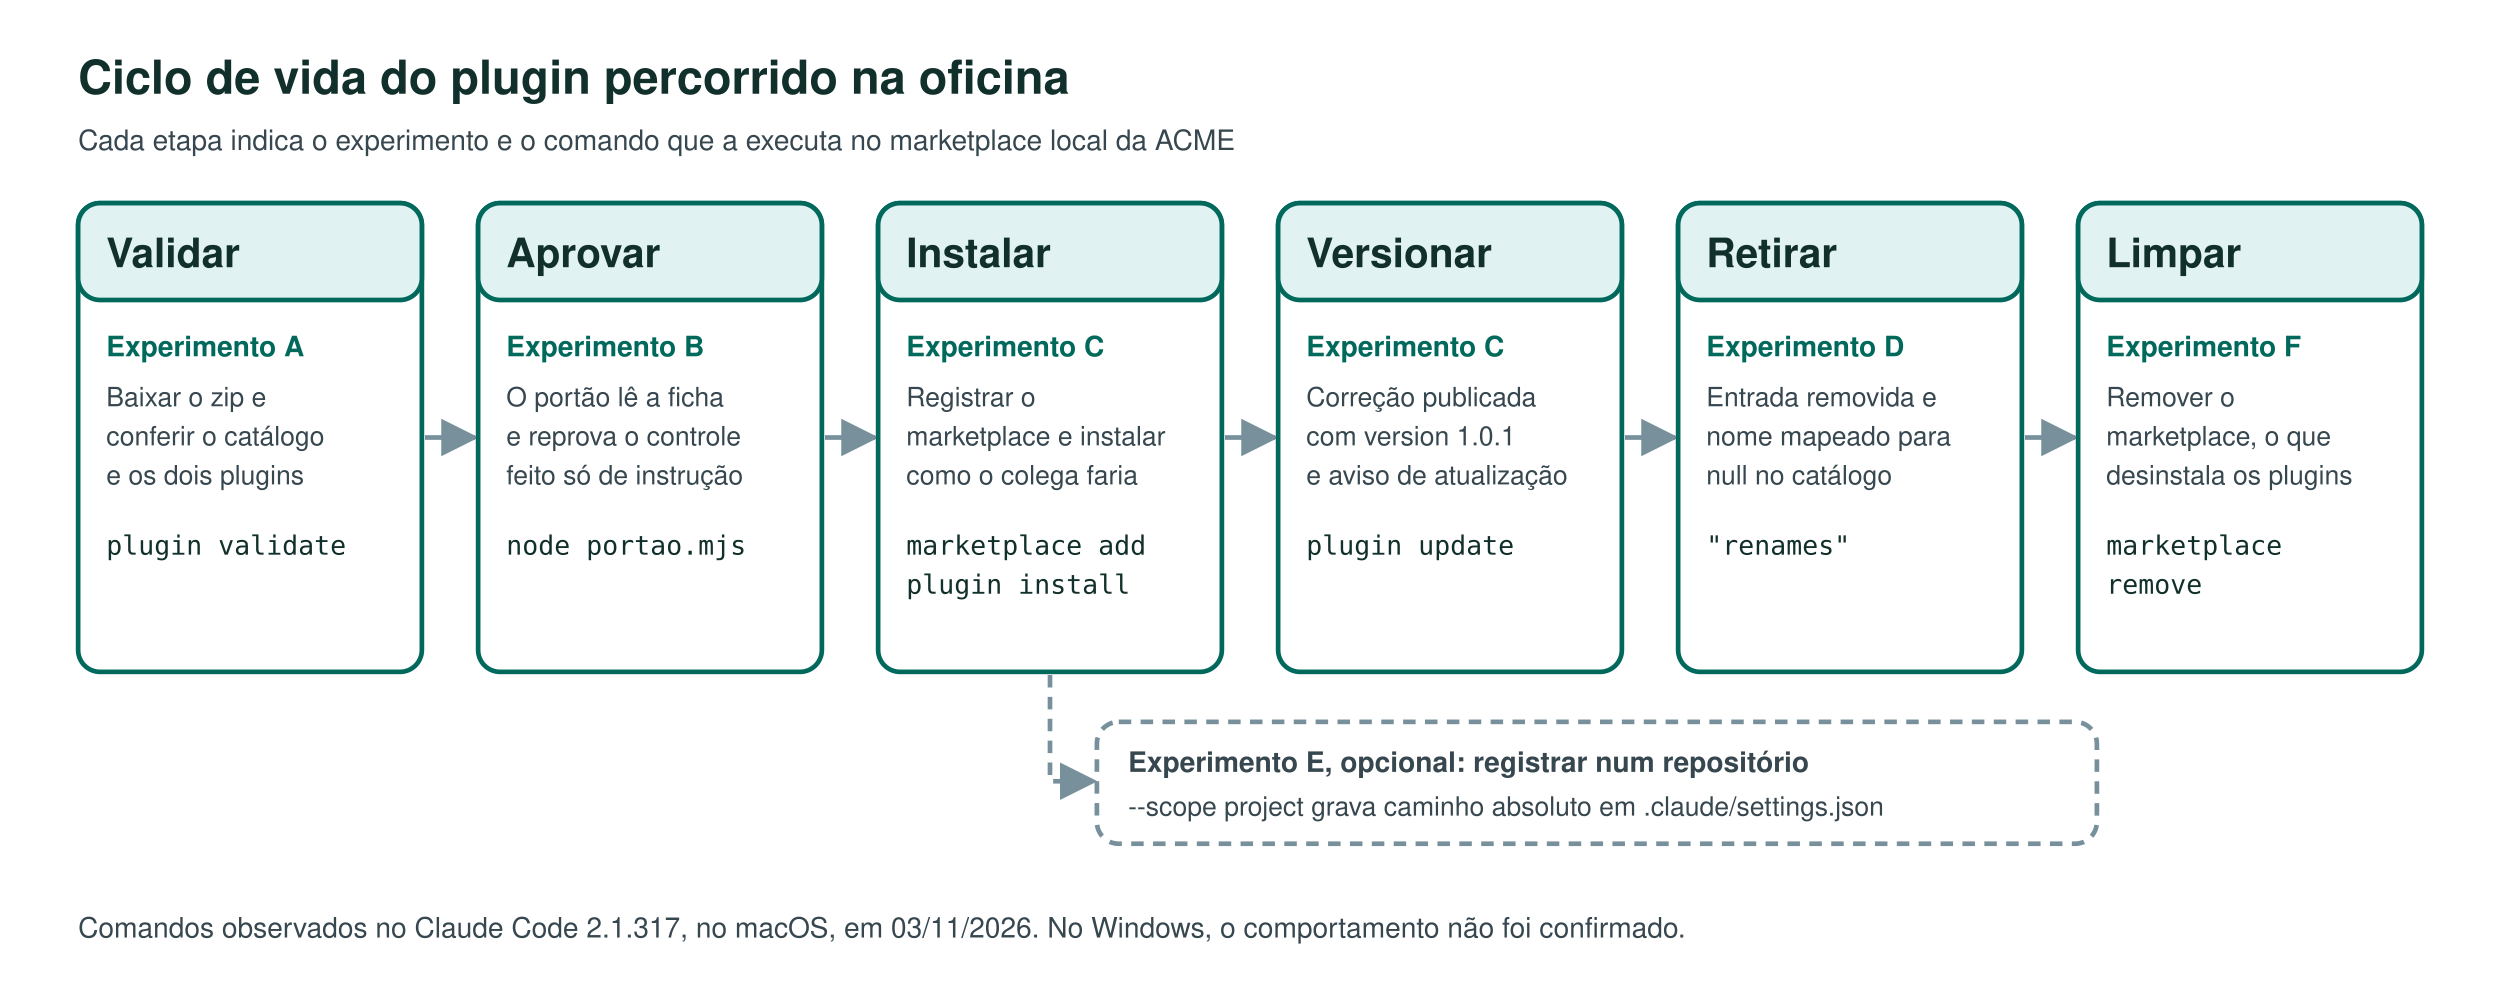
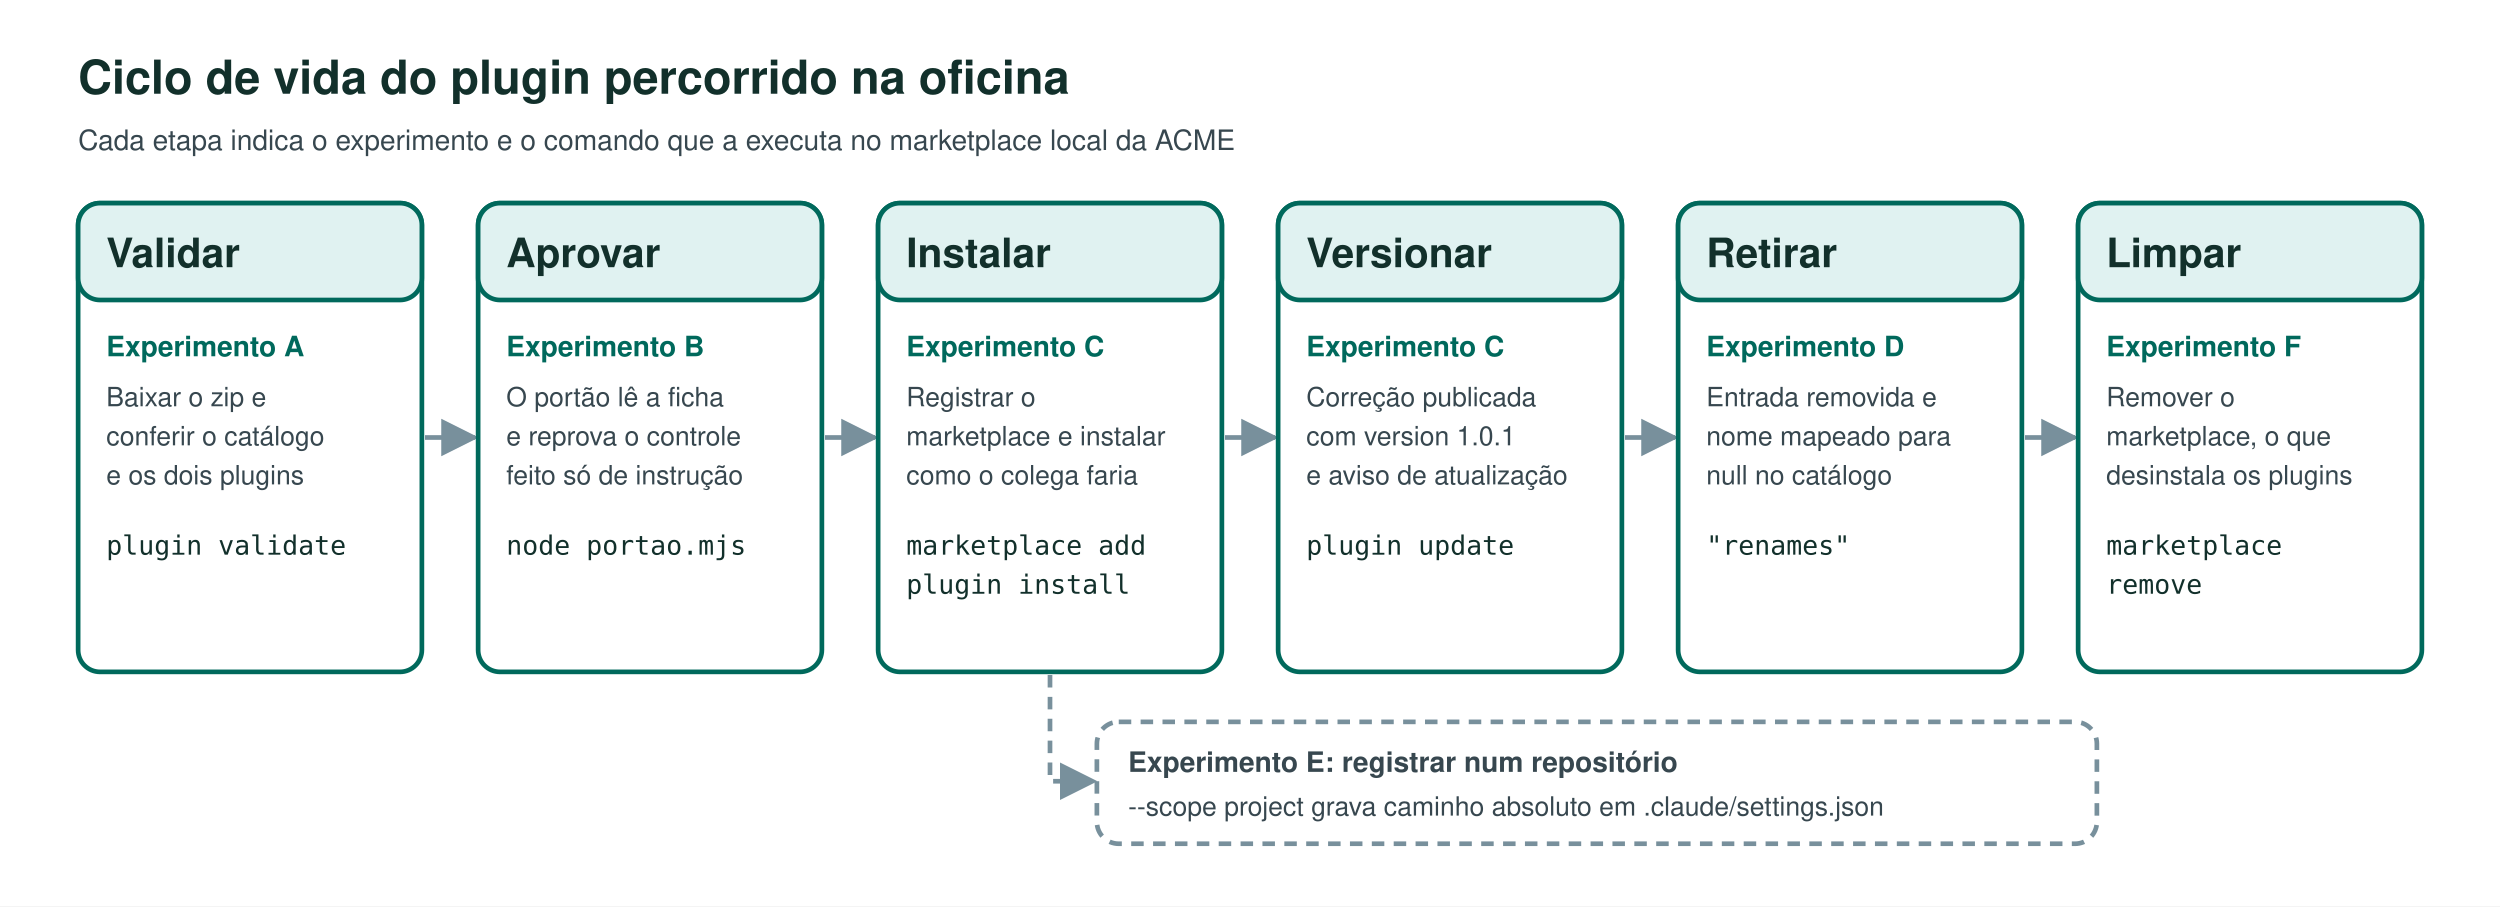
- <svg xmlns="http://www.w3.org/2000/svg" viewBox="0 0 1600 640" font-family="Helvetica, Arial, sans-serif">
+ <svg xmlns="http://www.w3.org/2000/svg" viewBox="0 0 1600 580" font-family="Helvetica, Arial, sans-serif">
  <defs>
    <marker id="seta" viewBox="0 0 10 10" refX="9" refY="5" markerWidth="8" markerHeight="8" orient="auto-start-reverse">
      <path d="M0,0 L10,5 L0,10 z" fill="#78909c" />
    </marker>
  </defs>
-   <rect width="1600" height="640" fill="#ffffff" />
+   <rect width="1600" height="580" fill="#ffffff" />
  <text x="50" y="60" font-size="30" font-weight="bold" fill="#12302b">Ciclo de vida do plugin percorrido na oficina</text>
  <text x="50" y="96" font-size="18" fill="#37474f">Cada etapa indica o experimento e o comando que a executa no marketplace local da ACME</text>
  <rect x="50" y="130" width="220" height="300" rx="14" fill="#ffffff" stroke="#00695c" stroke-width="3" />
  <rect x="50" y="130" width="220" height="62" rx="14" fill="#e0f2f1" stroke="#00695c" stroke-width="3" />
  <text x="68" y="171" font-size="26" font-weight="bold" fill="#12302b">Validar</text>
  <text x="68" y="228" font-size="18" font-weight="bold" fill="#00695c">Experimento A</text>
  <text x="68" y="260" font-size="17" fill="#37474f">Baixar o zip e</text>
  <text x="68" y="285" font-size="17" fill="#37474f">conferir o catálogo</text>
  <text x="68" y="310" font-size="17" fill="#37474f">e os dois plugins</text>
  <text x="68" y="355" font-size="17" font-family="Menlo, monospace" fill="#12302b">plugin validate</text>
  <line x1="272" y1="280" x2="304" y2="280" stroke="#78909c" stroke-width="3" marker-end="url(#seta)" />
  <rect x="306" y="130" width="220" height="300" rx="14" fill="#ffffff" stroke="#00695c" stroke-width="3" />
  <rect x="306" y="130" width="220" height="62" rx="14" fill="#e0f2f1" stroke="#00695c" stroke-width="3" />
  <text x="324" y="171" font-size="26" font-weight="bold" fill="#12302b">Aprovar</text>
  <text x="324" y="228" font-size="18" font-weight="bold" fill="#00695c">Experimento B</text>
  <text x="324" y="260" font-size="17" fill="#37474f">O portão lê a ficha</text>
  <text x="324" y="285" font-size="17" fill="#37474f">e reprova o controle</text>
  <text x="324" y="310" font-size="17" fill="#37474f">feito só de instrução</text>
  <text x="324" y="355" font-size="17" font-family="Menlo, monospace" fill="#12302b">node portao.mjs</text>
  <line x1="528" y1="280" x2="560" y2="280" stroke="#78909c" stroke-width="3" marker-end="url(#seta)" />
  <rect x="562" y="130" width="220" height="300" rx="14" fill="#ffffff" stroke="#00695c" stroke-width="3" />
  <rect x="562" y="130" width="220" height="62" rx="14" fill="#e0f2f1" stroke="#00695c" stroke-width="3" />
  <text x="580" y="171" font-size="26" font-weight="bold" fill="#12302b">Instalar</text>
  <text x="580" y="228" font-size="18" font-weight="bold" fill="#00695c">Experimento C</text>
  <text x="580" y="260" font-size="17" fill="#37474f">Registrar o</text>
  <text x="580" y="285" font-size="17" fill="#37474f">marketplace e instalar</text>
  <text x="580" y="310" font-size="17" fill="#37474f">como o colega faria</text>
  <text x="580" y="355" font-size="17" font-family="Menlo, monospace" fill="#12302b">marketplace add</text>
  <text x="580" y="380" font-size="17" font-family="Menlo, monospace" fill="#12302b">plugin install</text>
  <line x1="784" y1="280" x2="816" y2="280" stroke="#78909c" stroke-width="3" marker-end="url(#seta)" />
  <rect x="818" y="130" width="220" height="300" rx="14" fill="#ffffff" stroke="#00695c" stroke-width="3" />
  <rect x="818" y="130" width="220" height="62" rx="14" fill="#e0f2f1" stroke="#00695c" stroke-width="3" />
  <text x="836" y="171" font-size="26" font-weight="bold" fill="#12302b">Versionar</text>
  <text x="836" y="228" font-size="18" font-weight="bold" fill="#00695c">Experimento C</text>
  <text x="836" y="260" font-size="17" fill="#37474f">Correção publicada</text>
  <text x="836" y="285" font-size="17" fill="#37474f">com version 1.0.1</text>
  <text x="836" y="310" font-size="17" fill="#37474f">e aviso de atualização</text>
  <text x="836" y="355" font-size="17" font-family="Menlo, monospace" fill="#12302b">plugin update</text>
  <line x1="1040" y1="280" x2="1072" y2="280" stroke="#78909c" stroke-width="3" marker-end="url(#seta)" />
  <rect x="1074" y="130" width="220" height="300" rx="14" fill="#ffffff" stroke="#00695c" stroke-width="3" />
  <rect x="1074" y="130" width="220" height="62" rx="14" fill="#e0f2f1" stroke="#00695c" stroke-width="3" />
  <text x="1092" y="171" font-size="26" font-weight="bold" fill="#12302b">Retirar</text>
  <text x="1092" y="228" font-size="18" font-weight="bold" fill="#00695c">Experimento D</text>
  <text x="1092" y="260" font-size="17" fill="#37474f">Entrada removida e</text>
  <text x="1092" y="285" font-size="17" fill="#37474f">nome mapeado para</text>
  <text x="1092" y="310" font-size="17" fill="#37474f">null no catálogo</text>
  <text x="1092" y="355" font-size="17" font-family="Menlo, monospace" fill="#12302b">"renames"</text>
  <line x1="1296" y1="280" x2="1328" y2="280" stroke="#78909c" stroke-width="3" marker-end="url(#seta)" />
  <rect x="1330" y="130" width="220" height="300" rx="14" fill="#ffffff" stroke="#00695c" stroke-width="3" />
  <rect x="1330" y="130" width="220" height="62" rx="14" fill="#e0f2f1" stroke="#00695c" stroke-width="3" />
  <text x="1348" y="171" font-size="26" font-weight="bold" fill="#12302b">Limpar</text>
  <text x="1348" y="228" font-size="18" font-weight="bold" fill="#00695c">Experimento F</text>
  <text x="1348" y="260" font-size="17" fill="#37474f">Remover o</text>
  <text x="1348" y="285" font-size="17" fill="#37474f">marketplace, o que</text>
  <text x="1348" y="310" font-size="17" fill="#37474f">desinstala os plugins</text>
  <text x="1348" y="355" font-size="17" font-family="Menlo, monospace" fill="#12302b">marketplace</text>
  <text x="1348" y="380" font-size="17" font-family="Menlo, monospace" fill="#12302b">remove</text>
  <path d="M672,432 L672,500 L700,500" fill="none" stroke="#78909c" stroke-width="3" stroke-dasharray="8 6" marker-end="url(#seta)" />
  <rect x="702" y="462" width="640" height="78" rx="14" fill="#ffffff" stroke="#78909c" stroke-width="3" stroke-dasharray="8 6" />
-   <text x="722" y="494" font-size="18" font-weight="bold" fill="#37474f">Experimento E, opcional: registrar num repositório</text>
+   <text x="722" y="494" font-size="18" font-weight="bold" fill="#37474f">Experimento E: registrar num repositório</text>
  <text x="722" y="522" font-size="17" fill="#37474f">--scope project grava caminho absoluto em .claude/settings.json</text>
-   <text x="50" y="600" font-size="18" fill="#37474f">Comandos observados no Claude Code 2.1.317, no macOS, em 03/11/2026. No Windows, o comportamento não foi confirmado.</text>
</svg>
